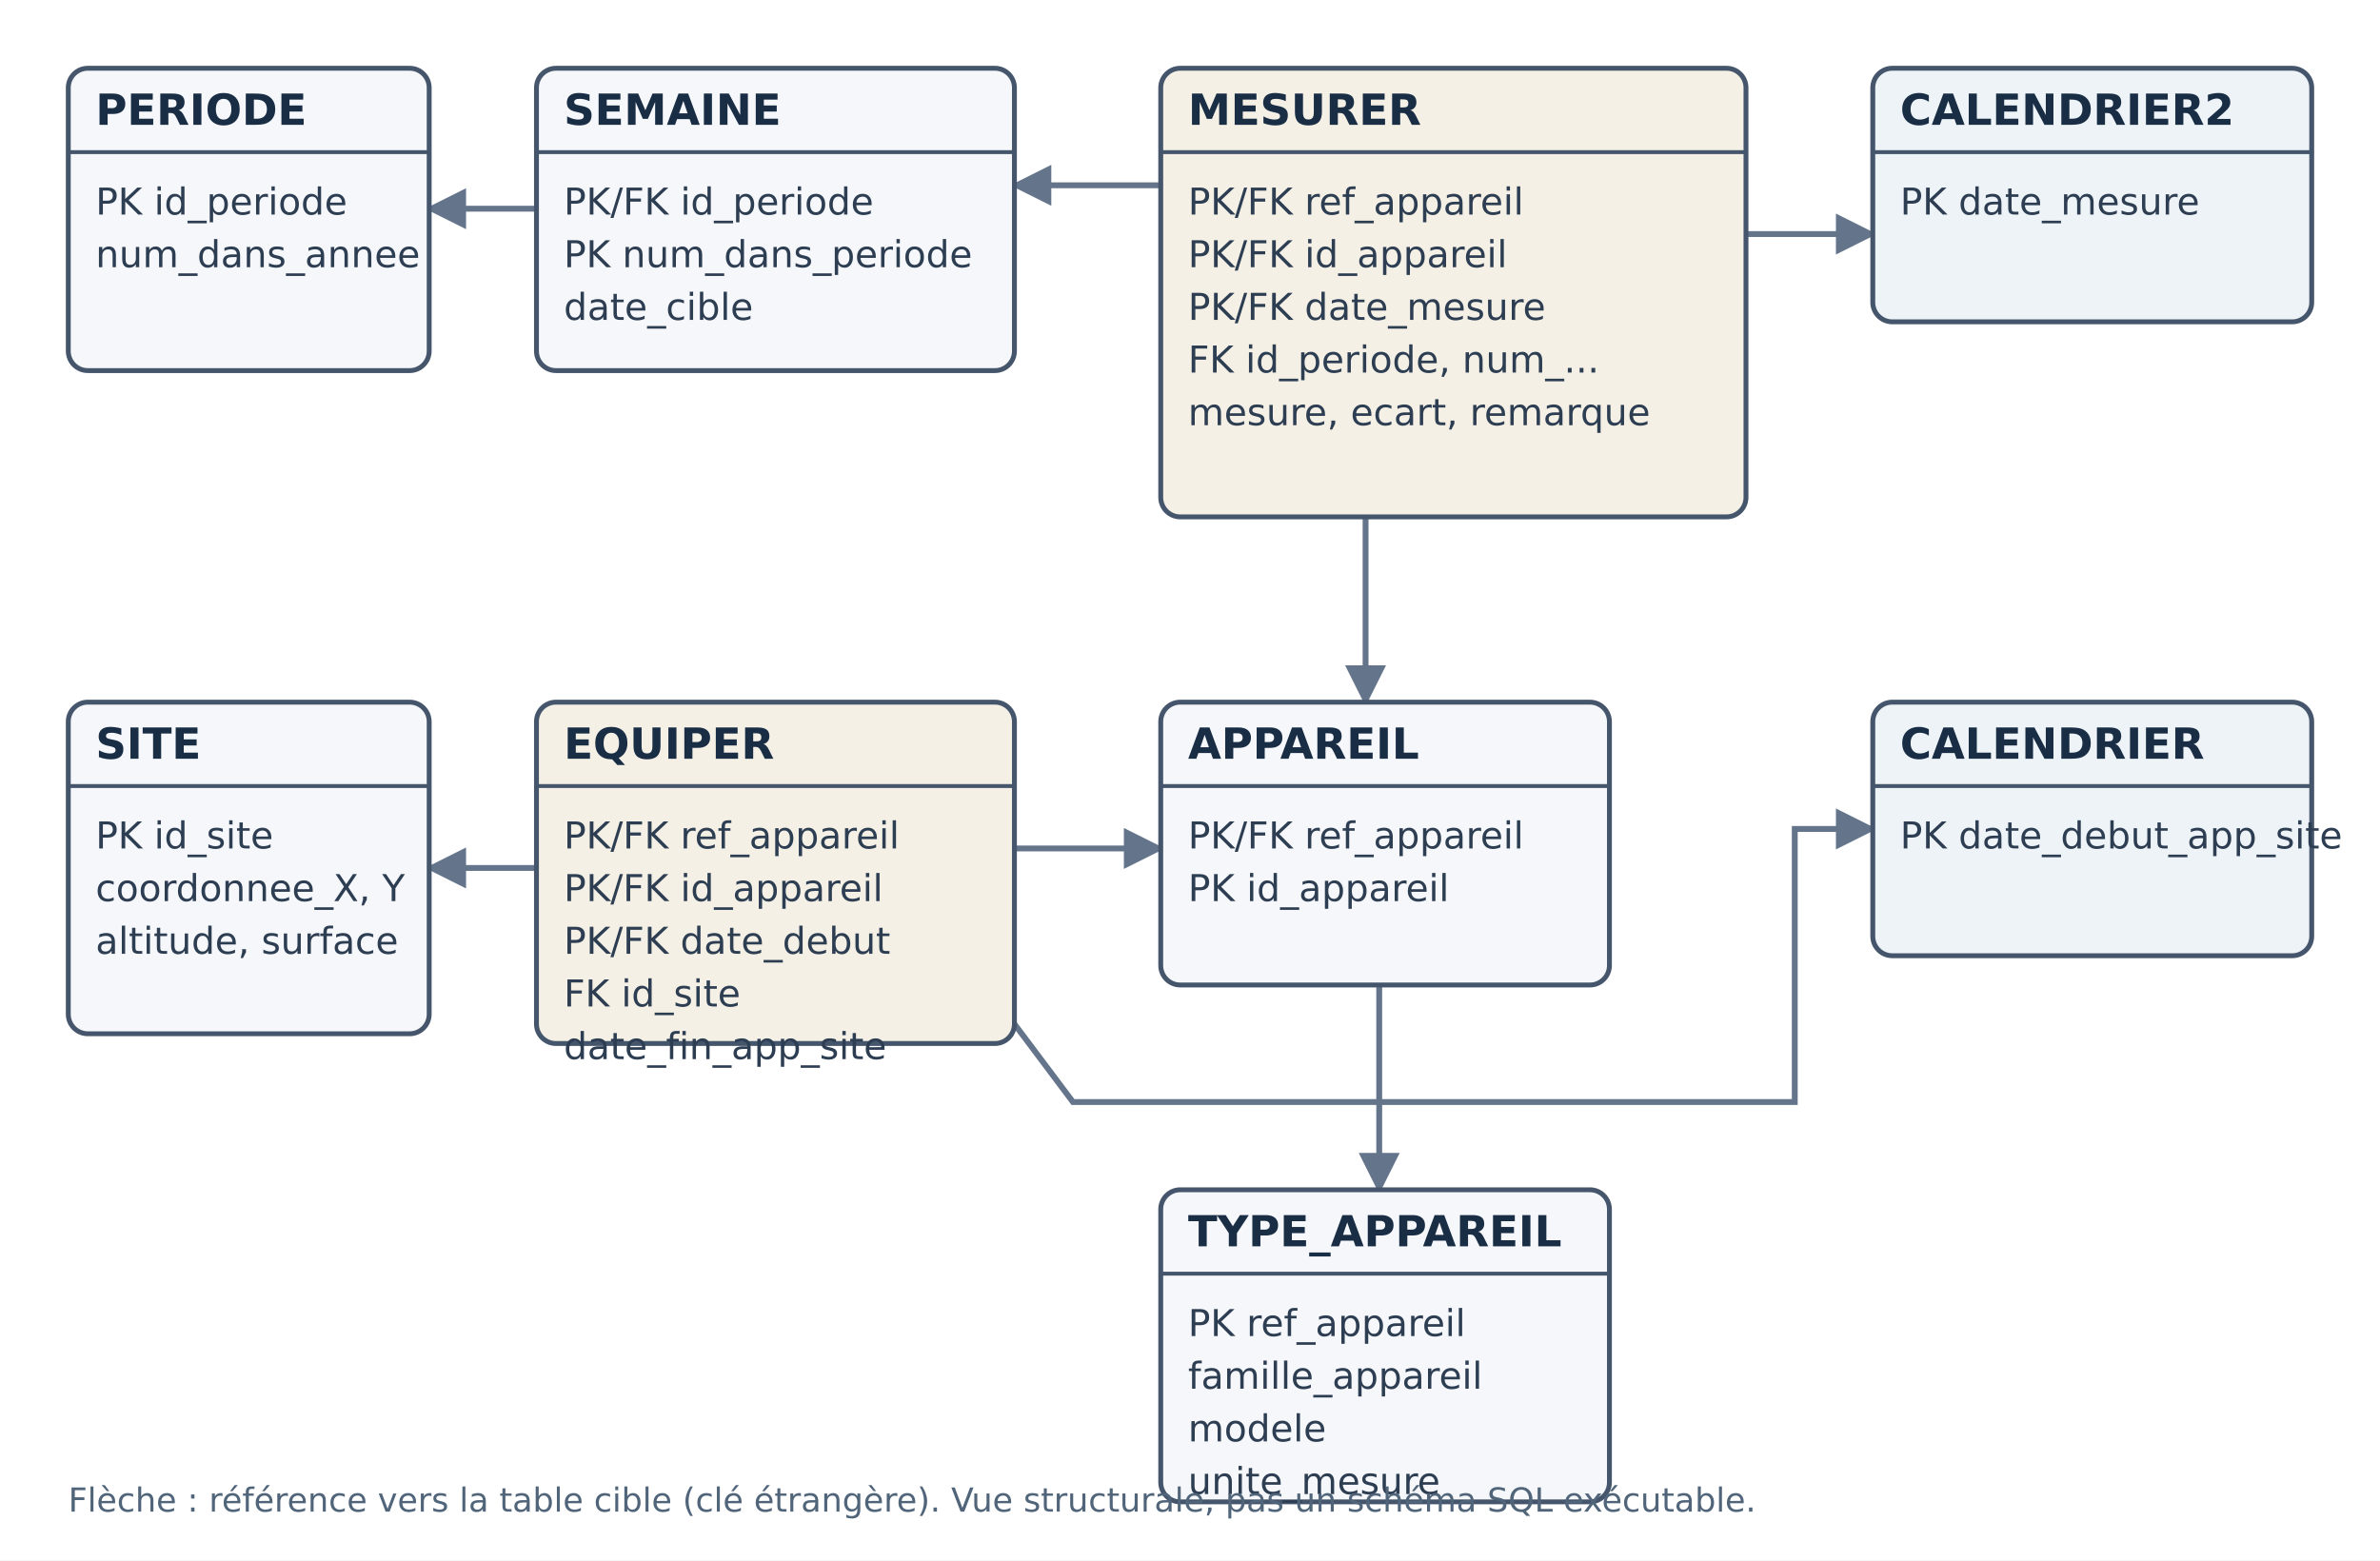
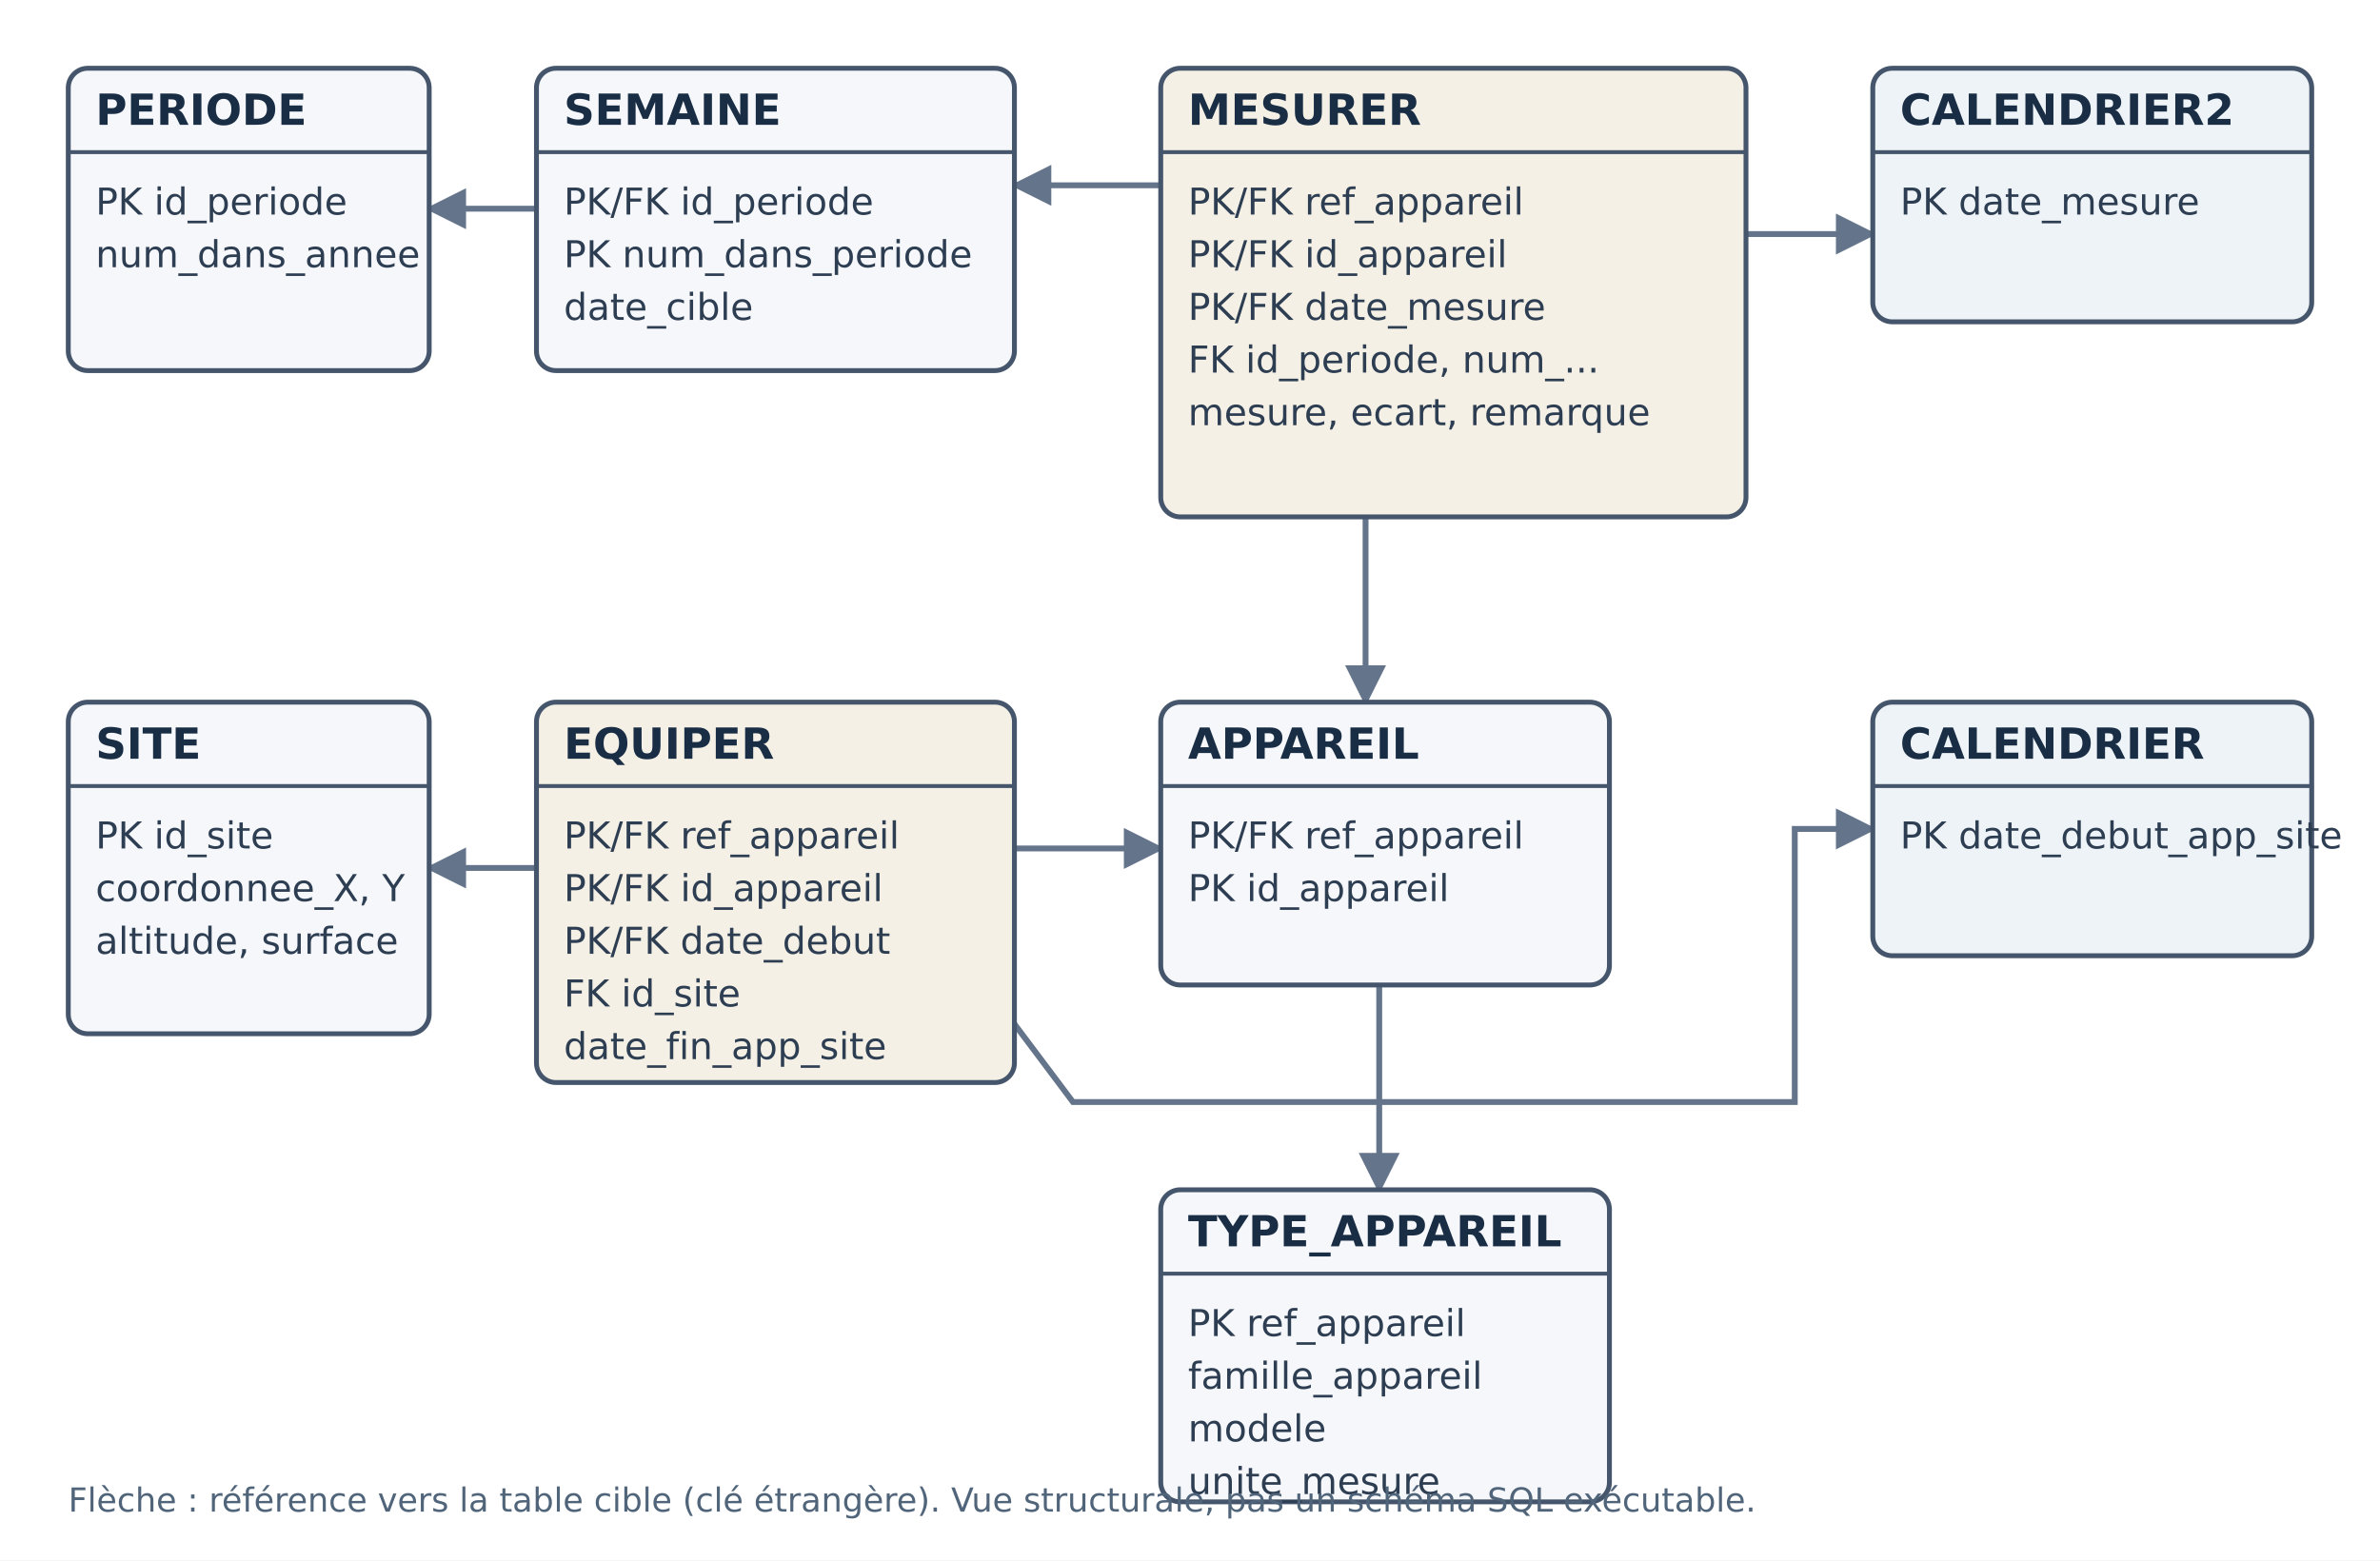
<svg xmlns="http://www.w3.org/2000/svg" width="1220" height="800" viewBox="0 0 1220 800">
  <defs>
    <marker id="arrow" viewBox="0 0 10 10" refX="9" refY="5" markerWidth="7" markerHeight="7" orient="auto-start-reverse">
      <path d="M0 0 L10 5 L0 10 Z" fill="#64748B" />
    </marker>
  </defs>
  <rect width="1220" height="800" fill="#FFFFFF" />
  <path d="M275 107 H220" fill="none" stroke="#64748B" stroke-width="3" marker-end="url(#arrow)" />
  <path d="M595 95 H520" fill="none" stroke="#64748B" stroke-width="3" marker-end="url(#arrow)" />
  <path d="M700 265 V360" fill="none" stroke="#64748B" stroke-width="3" marker-end="url(#arrow)" />
  <path d="M895 120 H960" fill="none" stroke="#64748B" stroke-width="3" marker-end="url(#arrow)" />
  <path d="M275 445 H220" fill="none" stroke="#64748B" stroke-width="3" marker-end="url(#arrow)" />
  <path d="M520 435 H595" fill="none" stroke="#64748B" stroke-width="3" marker-end="url(#arrow)" />
  <path d="M520 525 L550 565 H920 V425 H960" fill="none" stroke="#64748B" stroke-width="3" marker-end="url(#arrow)" />
  <path d="M707 505 V610" fill="none" stroke="#64748B" stroke-width="3" marker-end="url(#arrow)" />
  <rect x="35" y="35" width="185" height="155" rx="10" fill="#F5F7FA" stroke="#45556B" stroke-width="2.5" />
  <path d="M35 78 H220" stroke="#45556B" stroke-width="2" />
  <text x="49" y="64" fill="#192D45" font-family="DejaVu Sans, sans-serif" font-size="22" font-weight="700">PERIODE</text>
  <text x="49" y="110" fill="#2D3D52" font-family="DejaVu Sans, sans-serif" font-size="19">PK id_periode</text>
  <text x="49" y="137" fill="#2D3D52" font-family="DejaVu Sans, sans-serif" font-size="19">num_dans_annee</text>
  <rect x="275" y="35" width="245" height="155" rx="10" fill="#F5F7FA" stroke="#45556B" stroke-width="2.5" />
  <path d="M275 78 H520" stroke="#45556B" stroke-width="2" />
  <text x="289" y="64" fill="#192D45" font-family="DejaVu Sans, sans-serif" font-size="22" font-weight="700">SEMAINE</text>
  <text x="289" y="110" fill="#2D3D52" font-family="DejaVu Sans, sans-serif" font-size="19">PK/FK id_periode</text>
  <text x="289" y="137" fill="#2D3D52" font-family="DejaVu Sans, sans-serif" font-size="19">PK num_dans_periode</text>
  <text x="289" y="164" fill="#2D3D52" font-family="DejaVu Sans, sans-serif" font-size="19">date_cible</text>
  <rect x="595" y="35" width="300" height="230" rx="10" fill="#F4F0E5" stroke="#45556B" stroke-width="2.5" />
  <path d="M595 78 H895" stroke="#45556B" stroke-width="2" />
  <text x="609" y="64" fill="#192D45" font-family="DejaVu Sans, sans-serif" font-size="22" font-weight="700">MESURER</text>
  <text x="609" y="110" fill="#2D3D52" font-family="DejaVu Sans, sans-serif" font-size="19">PK/FK ref_appareil</text>
  <text x="609" y="137" fill="#2D3D52" font-family="DejaVu Sans, sans-serif" font-size="19">PK/FK id_appareil</text>
  <text x="609" y="164" fill="#2D3D52" font-family="DejaVu Sans, sans-serif" font-size="19">PK/FK date_mesure</text>
  <text x="609" y="191" fill="#2D3D52" font-family="DejaVu Sans, sans-serif" font-size="19">FK id_periode, num_...</text>
  <text x="609" y="218" fill="#2D3D52" font-family="DejaVu Sans, sans-serif" font-size="19">mesure, ecart, remarque</text>
  <rect x="960" y="35" width="225" height="130" rx="10" fill="#EEF3F7" stroke="#45556B" stroke-width="2.5" />
  <path d="M960 78 H1185" stroke="#45556B" stroke-width="2" />
  <text x="974" y="64" fill="#192D45" font-family="DejaVu Sans, sans-serif" font-size="22" font-weight="700">CALENDRIER2</text>
  <text x="974" y="110" fill="#2D3D52" font-family="DejaVu Sans, sans-serif" font-size="19">PK date_mesure</text>
  <rect x="35" y="360" width="185" height="170" rx="10" fill="#F5F7FA" stroke="#45556B" stroke-width="2.5" />
  <path d="M35 403 H220" stroke="#45556B" stroke-width="2" />
  <text x="49" y="389" fill="#192D45" font-family="DejaVu Sans, sans-serif" font-size="22" font-weight="700">SITE</text>
  <text x="49" y="435" fill="#2D3D52" font-family="DejaVu Sans, sans-serif" font-size="19">PK id_site</text>
  <text x="49" y="462" fill="#2D3D52" font-family="DejaVu Sans, sans-serif" font-size="19">coordonnee_X, Y</text>
  <text x="49" y="489" fill="#2D3D52" font-family="DejaVu Sans, sans-serif" font-size="19">altitude, surface</text>
-   <rect x="275" y="360" width="245" height="175" rx="10" fill="#F4F0E5" stroke="#45556B" stroke-width="2.5" />
+   <rect x="275" y="360" width="245" height="195" rx="10" fill="#F4F0E5" stroke="#45556B" stroke-width="2.5" />
  <path d="M275 403 H520" stroke="#45556B" stroke-width="2" />
  <text x="289" y="389" fill="#192D45" font-family="DejaVu Sans, sans-serif" font-size="22" font-weight="700">EQUIPER</text>
  <text x="289" y="435" fill="#2D3D52" font-family="DejaVu Sans, sans-serif" font-size="19">PK/FK ref_appareil</text>
  <text x="289" y="462" fill="#2D3D52" font-family="DejaVu Sans, sans-serif" font-size="19">PK/FK id_appareil</text>
  <text x="289" y="489" fill="#2D3D52" font-family="DejaVu Sans, sans-serif" font-size="19">PK/FK date_debut</text>
  <text x="289" y="516" fill="#2D3D52" font-family="DejaVu Sans, sans-serif" font-size="19">FK id_site</text>
  <text x="289" y="543" fill="#2D3D52" font-family="DejaVu Sans, sans-serif" font-size="19">date_fin_app_site</text>
  <rect x="595" y="360" width="230" height="145" rx="10" fill="#F5F7FA" stroke="#45556B" stroke-width="2.5" />
  <path d="M595 403 H825" stroke="#45556B" stroke-width="2" />
  <text x="609" y="389" fill="#192D45" font-family="DejaVu Sans, sans-serif" font-size="22" font-weight="700">APPAREIL</text>
  <text x="609" y="435" fill="#2D3D52" font-family="DejaVu Sans, sans-serif" font-size="19">PK/FK ref_appareil</text>
  <text x="609" y="462" fill="#2D3D52" font-family="DejaVu Sans, sans-serif" font-size="19">PK id_appareil</text>
  <rect x="960" y="360" width="225" height="130" rx="10" fill="#EEF3F7" stroke="#45556B" stroke-width="2.5" />
  <path d="M960 403 H1185" stroke="#45556B" stroke-width="2" />
  <text x="974" y="389" fill="#192D45" font-family="DejaVu Sans, sans-serif" font-size="22" font-weight="700">CALENDRIER</text>
  <text x="974" y="435" fill="#2D3D52" font-family="DejaVu Sans, sans-serif" font-size="19">PK date_debut_app_site</text>
  <rect x="595" y="610" width="230" height="160" rx="10" fill="#F5F7FA" stroke="#45556B" stroke-width="2.5" />
  <path d="M595 653 H825" stroke="#45556B" stroke-width="2" />
  <text x="609" y="639" fill="#192D45" font-family="DejaVu Sans, sans-serif" font-size="22" font-weight="700">TYPE_APPAREIL</text>
  <text x="609" y="685" fill="#2D3D52" font-family="DejaVu Sans, sans-serif" font-size="19">PK ref_appareil</text>
  <text x="609" y="712" fill="#2D3D52" font-family="DejaVu Sans, sans-serif" font-size="19">famille_appareil</text>
  <text x="609" y="739" fill="#2D3D52" font-family="DejaVu Sans, sans-serif" font-size="19">modele</text>
  <text x="609" y="766" fill="#2D3D52" font-family="DejaVu Sans, sans-serif" font-size="19">unite_mesure</text>
  <text x="35" y="775" fill="#50647A" font-family="DejaVu Sans, sans-serif" font-size="17">Flèche : référence vers la table cible (clé étrangère). Vue structurale, pas un schéma SQL exécutable.</text>
</svg>
